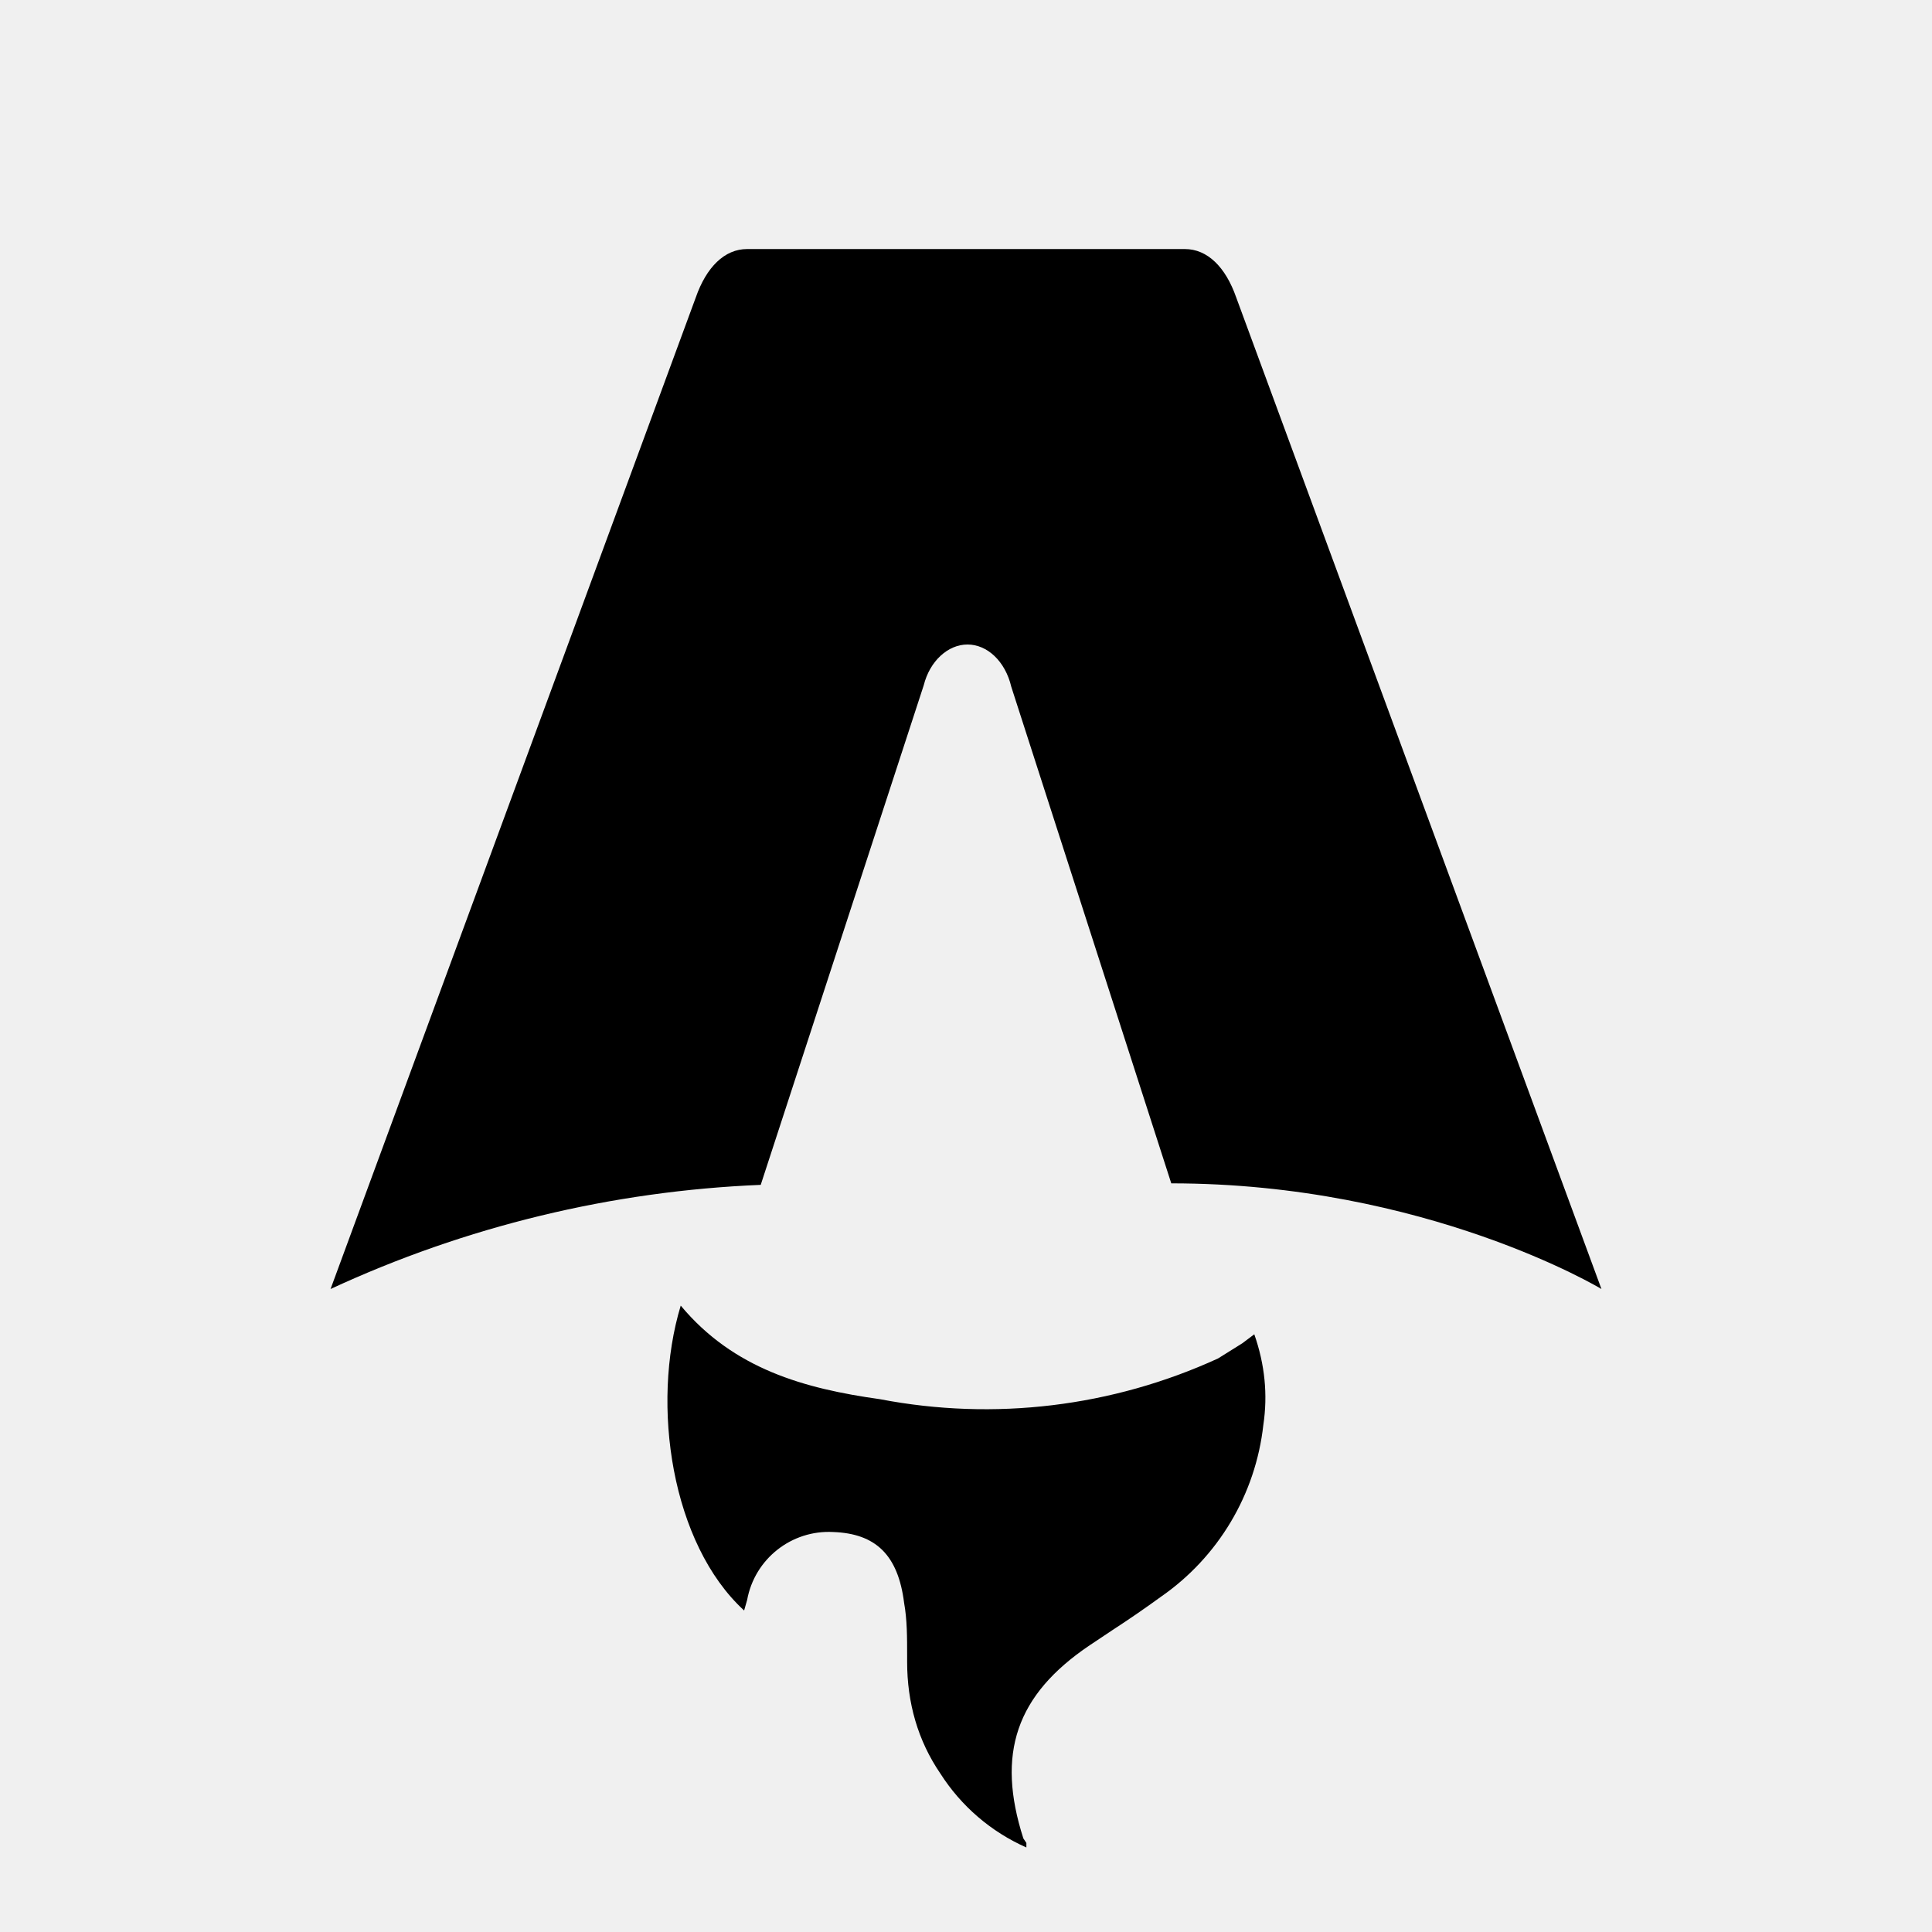
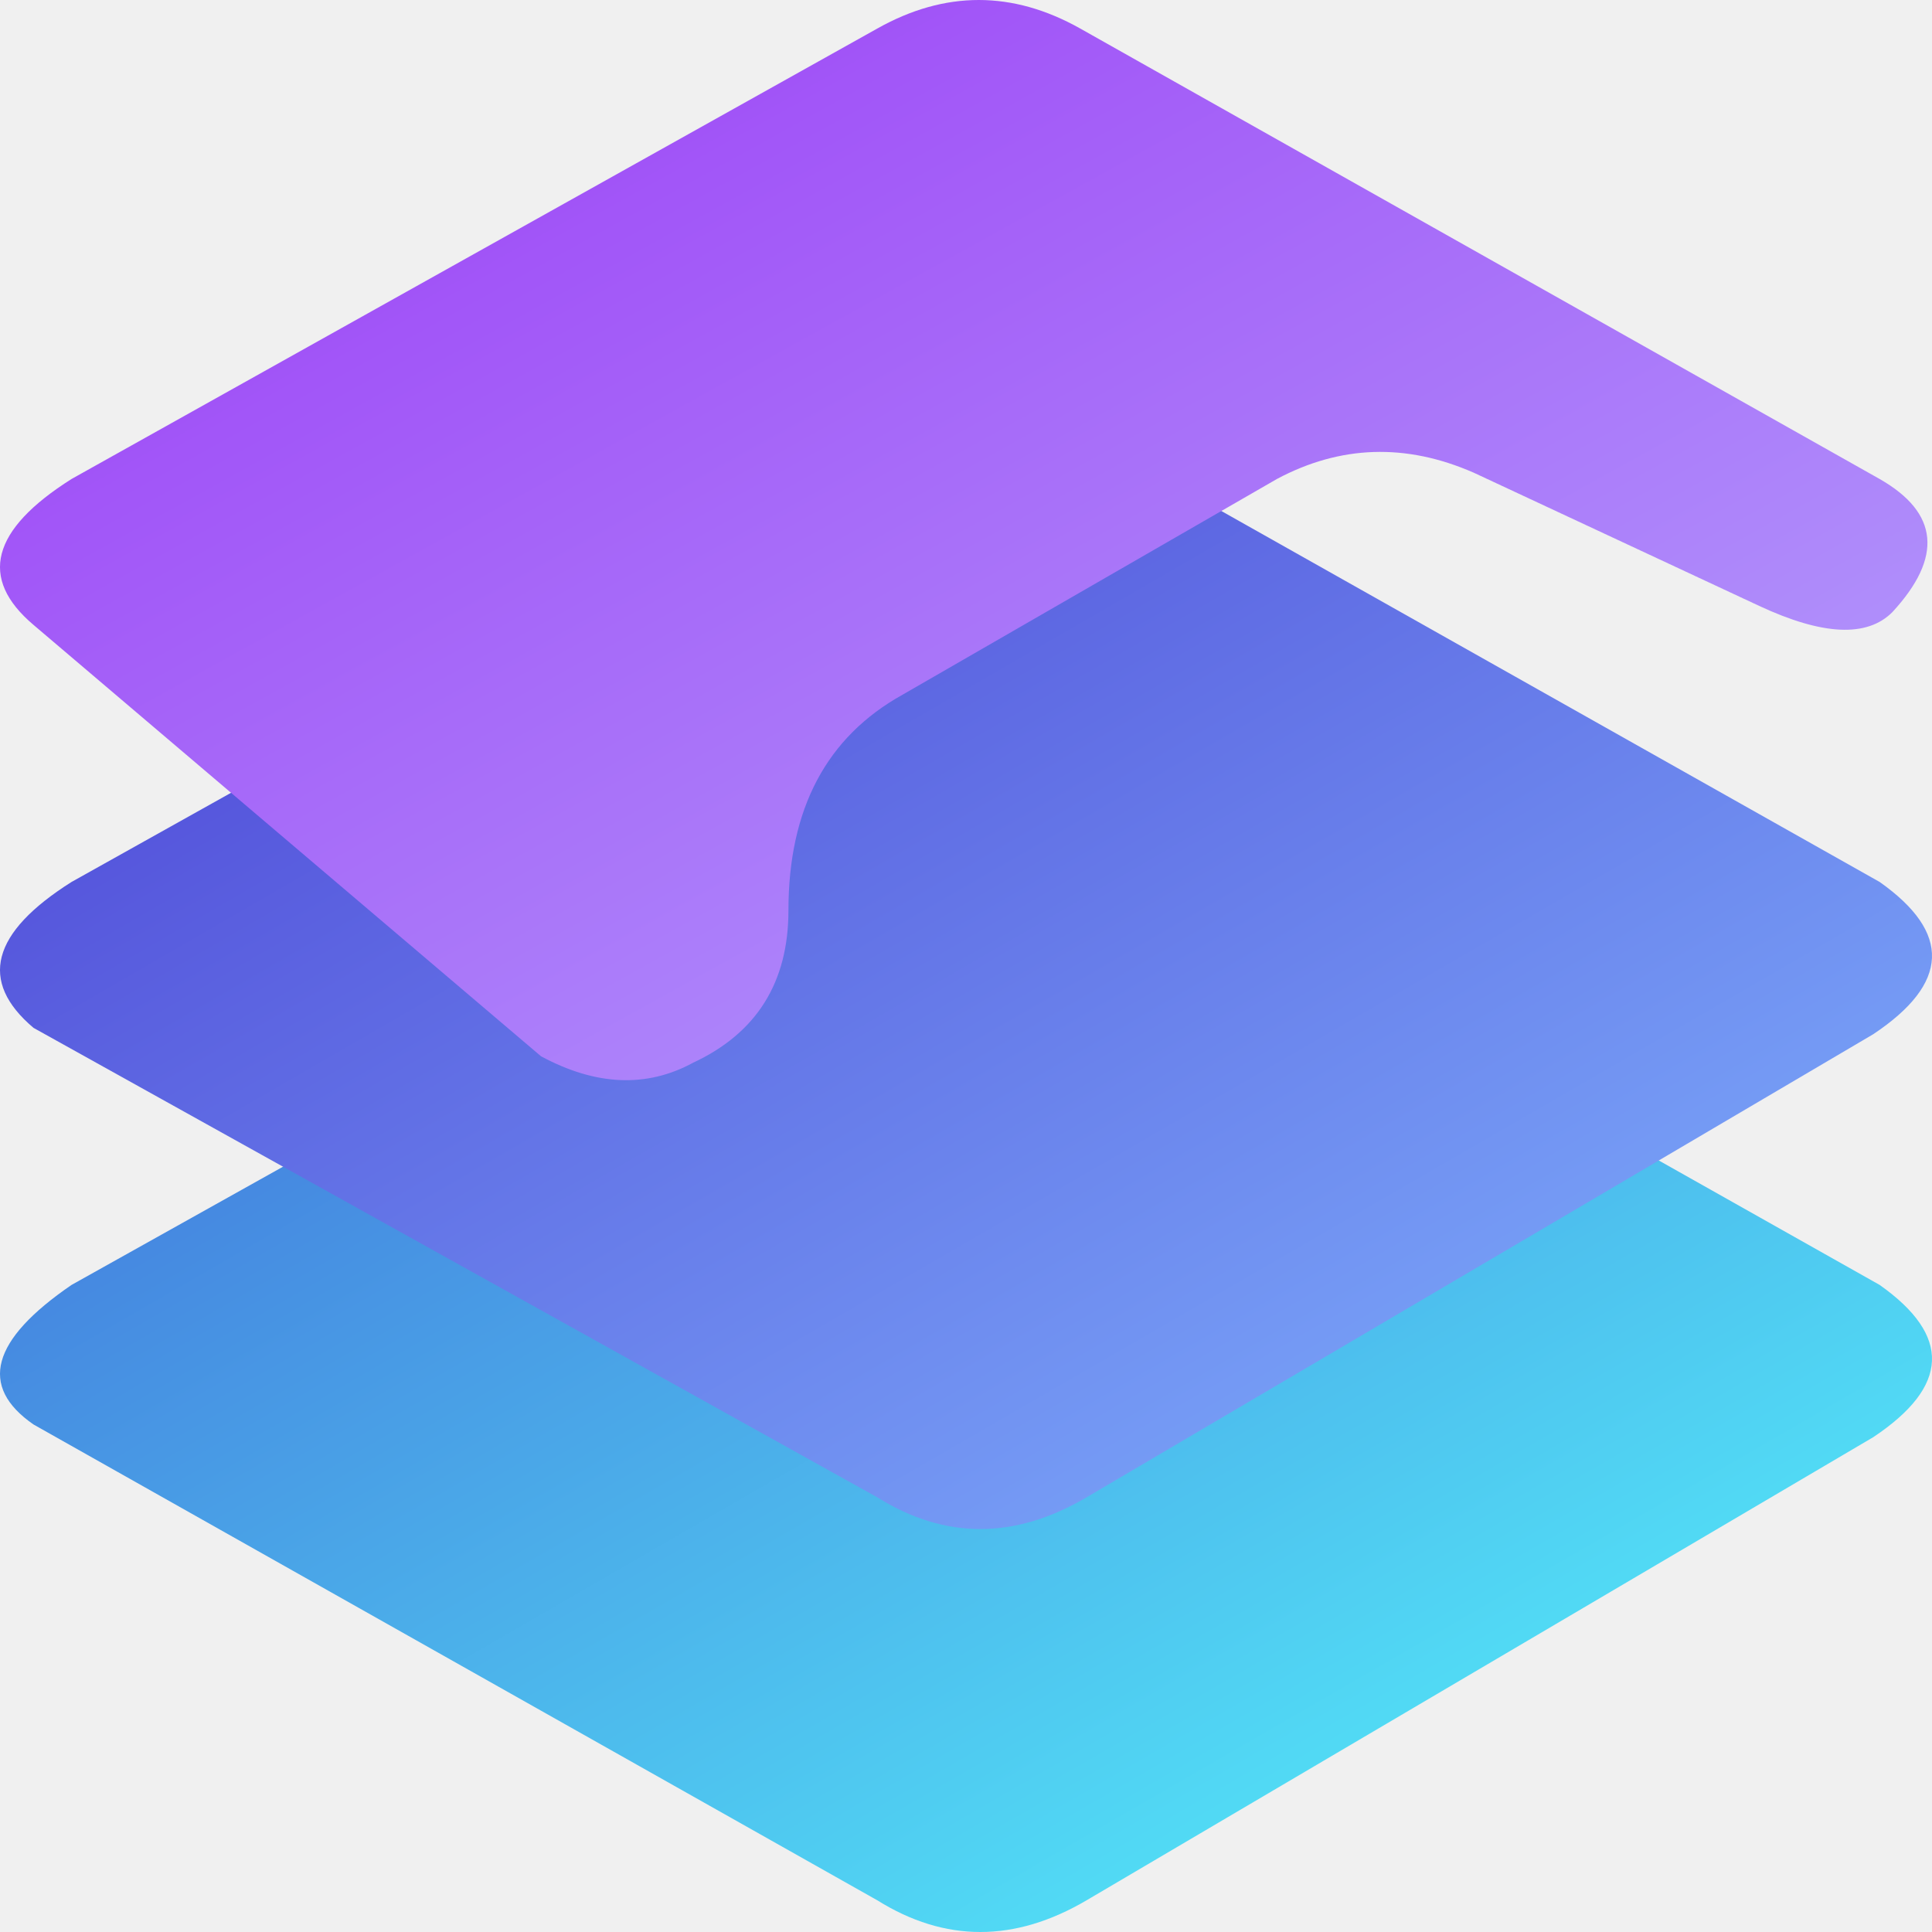
- <svg xmlns="http://www.w3.org/2000/svg" fill="none" viewBox="0 0 128 128">
-   <path d="M50.4 78.5a75.1 75.1 0 0 0-28.5 6.9l24.2-65.7c.7-2 1.9-3.2 3.4-3.2h29c1.5 0 2.7 1.2 3.4 3.2l24.2 65.7s-11.6-7-28.5-7L67 45.5c-.4-1.7-1.6-2.8-2.9-2.8-1.3 0-2.5 1.1-2.9 2.7L50.4 78.5Zm-1.1 28.2Zm-4.2-20.2c-2 6.6-.6 15.8 4.2 20.2a17.5 17.5 0 0 1 .2-.7 5.5 5.5 0 0 1 5.7-4.5c2.8.1 4.3 1.5 4.7 4.7.2 1.1.2 2.3.2 3.5v.4c0 2.7.7 5.2 2.2 7.4a13 13 0 0 0 5.7 4.9v-.3l-.2-.3c-1.8-5.6-.5-9.5 4.4-12.8l1.5-1a73 73 0 0 0 3.2-2.2 16 16 0 0 0 6.8-11.4c.3-2 .1-4-.6-6l-.8.6-1.6 1a37 37 0 0 1-22.4 2.7c-5-.7-9.7-2-13.2-6.2Z" />
-   <style>
-         path { fill: #000; }
-         @media (prefers-color-scheme: dark) {
-             path { fill: #FFF; }
-         }
-     </style>
+ <svg xmlns="http://www.w3.org/2000/svg" viewBox="0 0 304.538 304.538" role="img" aria-label="Everfold layered fold logo">
+   <defs>
+     <linearGradient id="bottom" x1="0" y1="0" x2="1" y2="1">
+       <stop stop-color="#4166d8" />
+       <stop offset="1" stop-color="#56fdfd" />
+     </linearGradient>
+     <linearGradient id="middle" x1="0" y1="0" x2="1" y2="1">
+       <stop stop-color="#493ad2" />
+       <stop offset="1" stop-color="#82b8ff" />
+     </linearGradient>
+     <linearGradient id="top" x1="0" y1="0" x2="1" y2="1">
+       <stop stop-color="#9b3af6" />
+       <stop offset="1" stop-color="#b5a6fc" />
+     </linearGradient>
+   </defs>
+   <path d="M5.281 224.538 Q-7.719 215.538 11.281 202.538 L138.281 131.538 Q154.281 122.538 170.281 131.538 L296.281 202.538 Q313.281 214.538 295.281 226.538 L171.281 299.538 Q154.281 309.538 138.281 299.538 Z" fill="url(#bottom)" />
+   <path d="M5.281 162.019 Q-7.719 151.019 11.281 139.019 L138.281 68.019 Q154.281 59.019 170.281 68.019 L296.281 139.019 Q313.281 151.019 295.281 163.019 L171.281 236.019 Q154.281 246.019 138.281 236.019 Z" fill="url(#middle)" />
+   <path d="M5.281 98.5 Q-7.719 87.5 11.281 75.5 L138.281 4.5 Q154.281 -4.5 170.281 4.5 L296.281 75.5 Q310.281 83.5 298.281 96.5 Q292.281 102.5 277.281 95.5 L232.281 74.5 Q216.281 67.5 201.281 75.5 L142.281 109.5 Q124.281 119.5 124.281 143.5 Q124.281 160.5 109.281 167.5 Q98.281 173.5 85.281 166.5 Z" fill="url(#top)" />
</svg>
